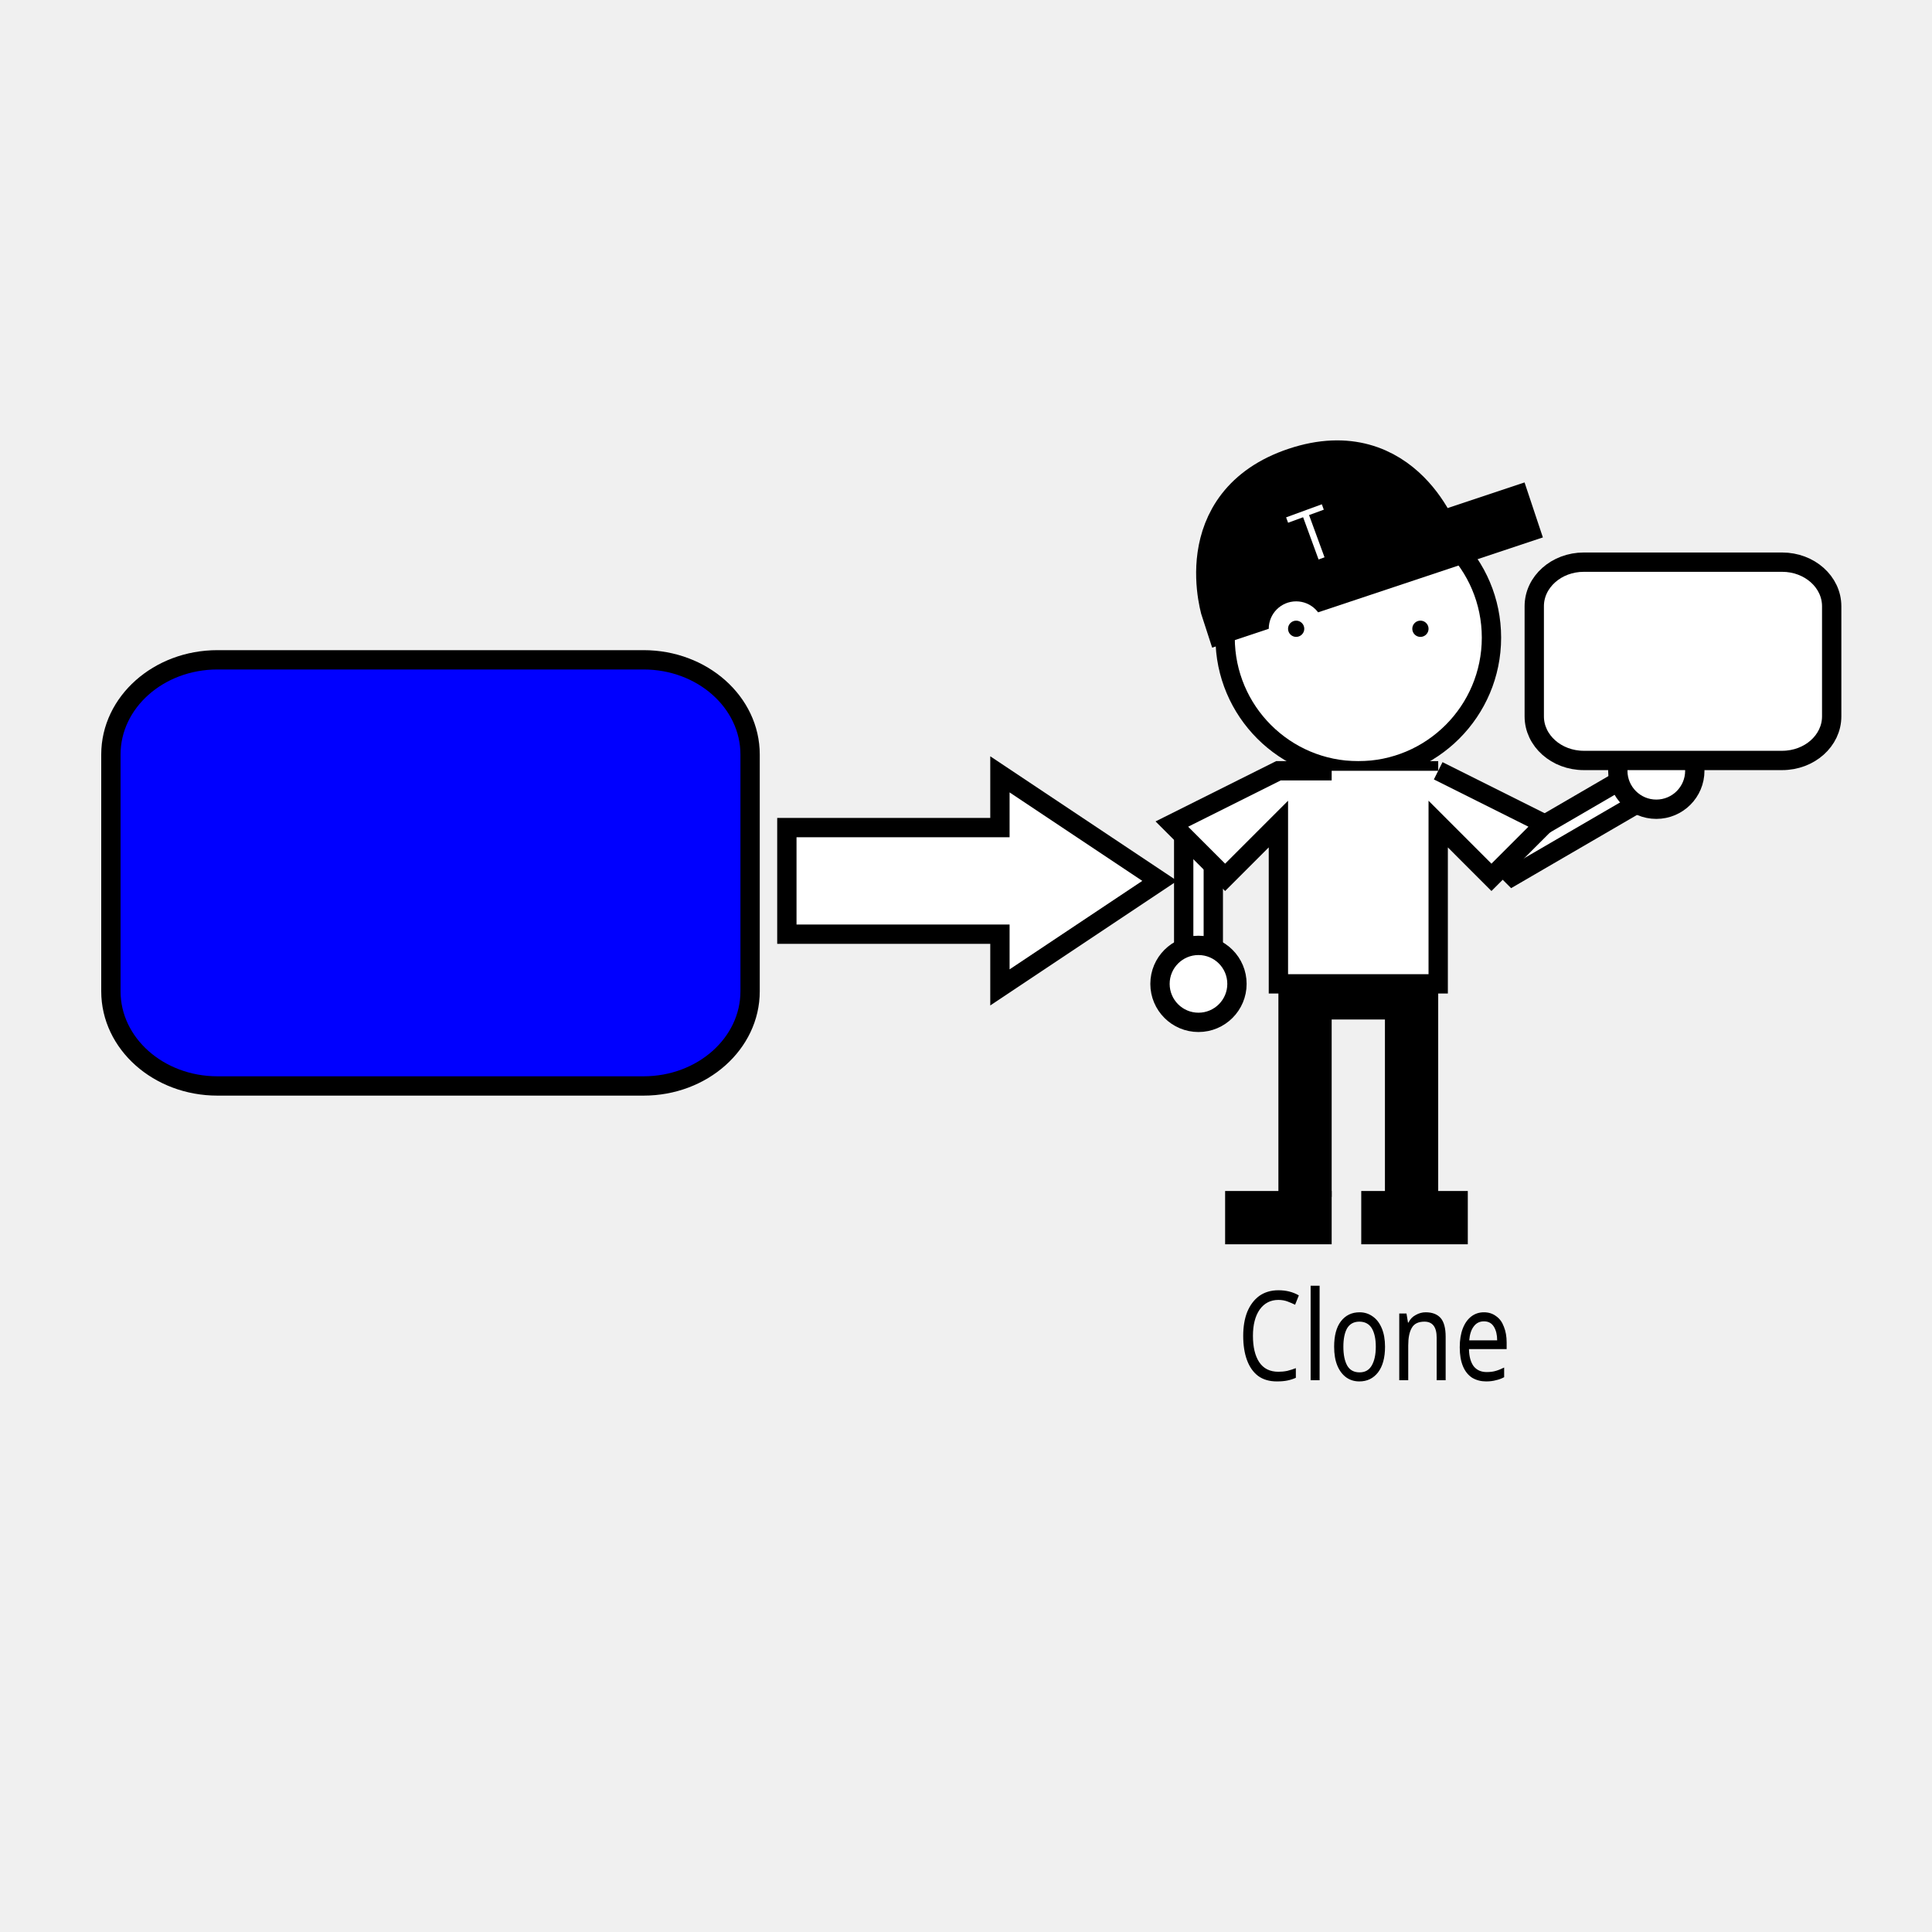
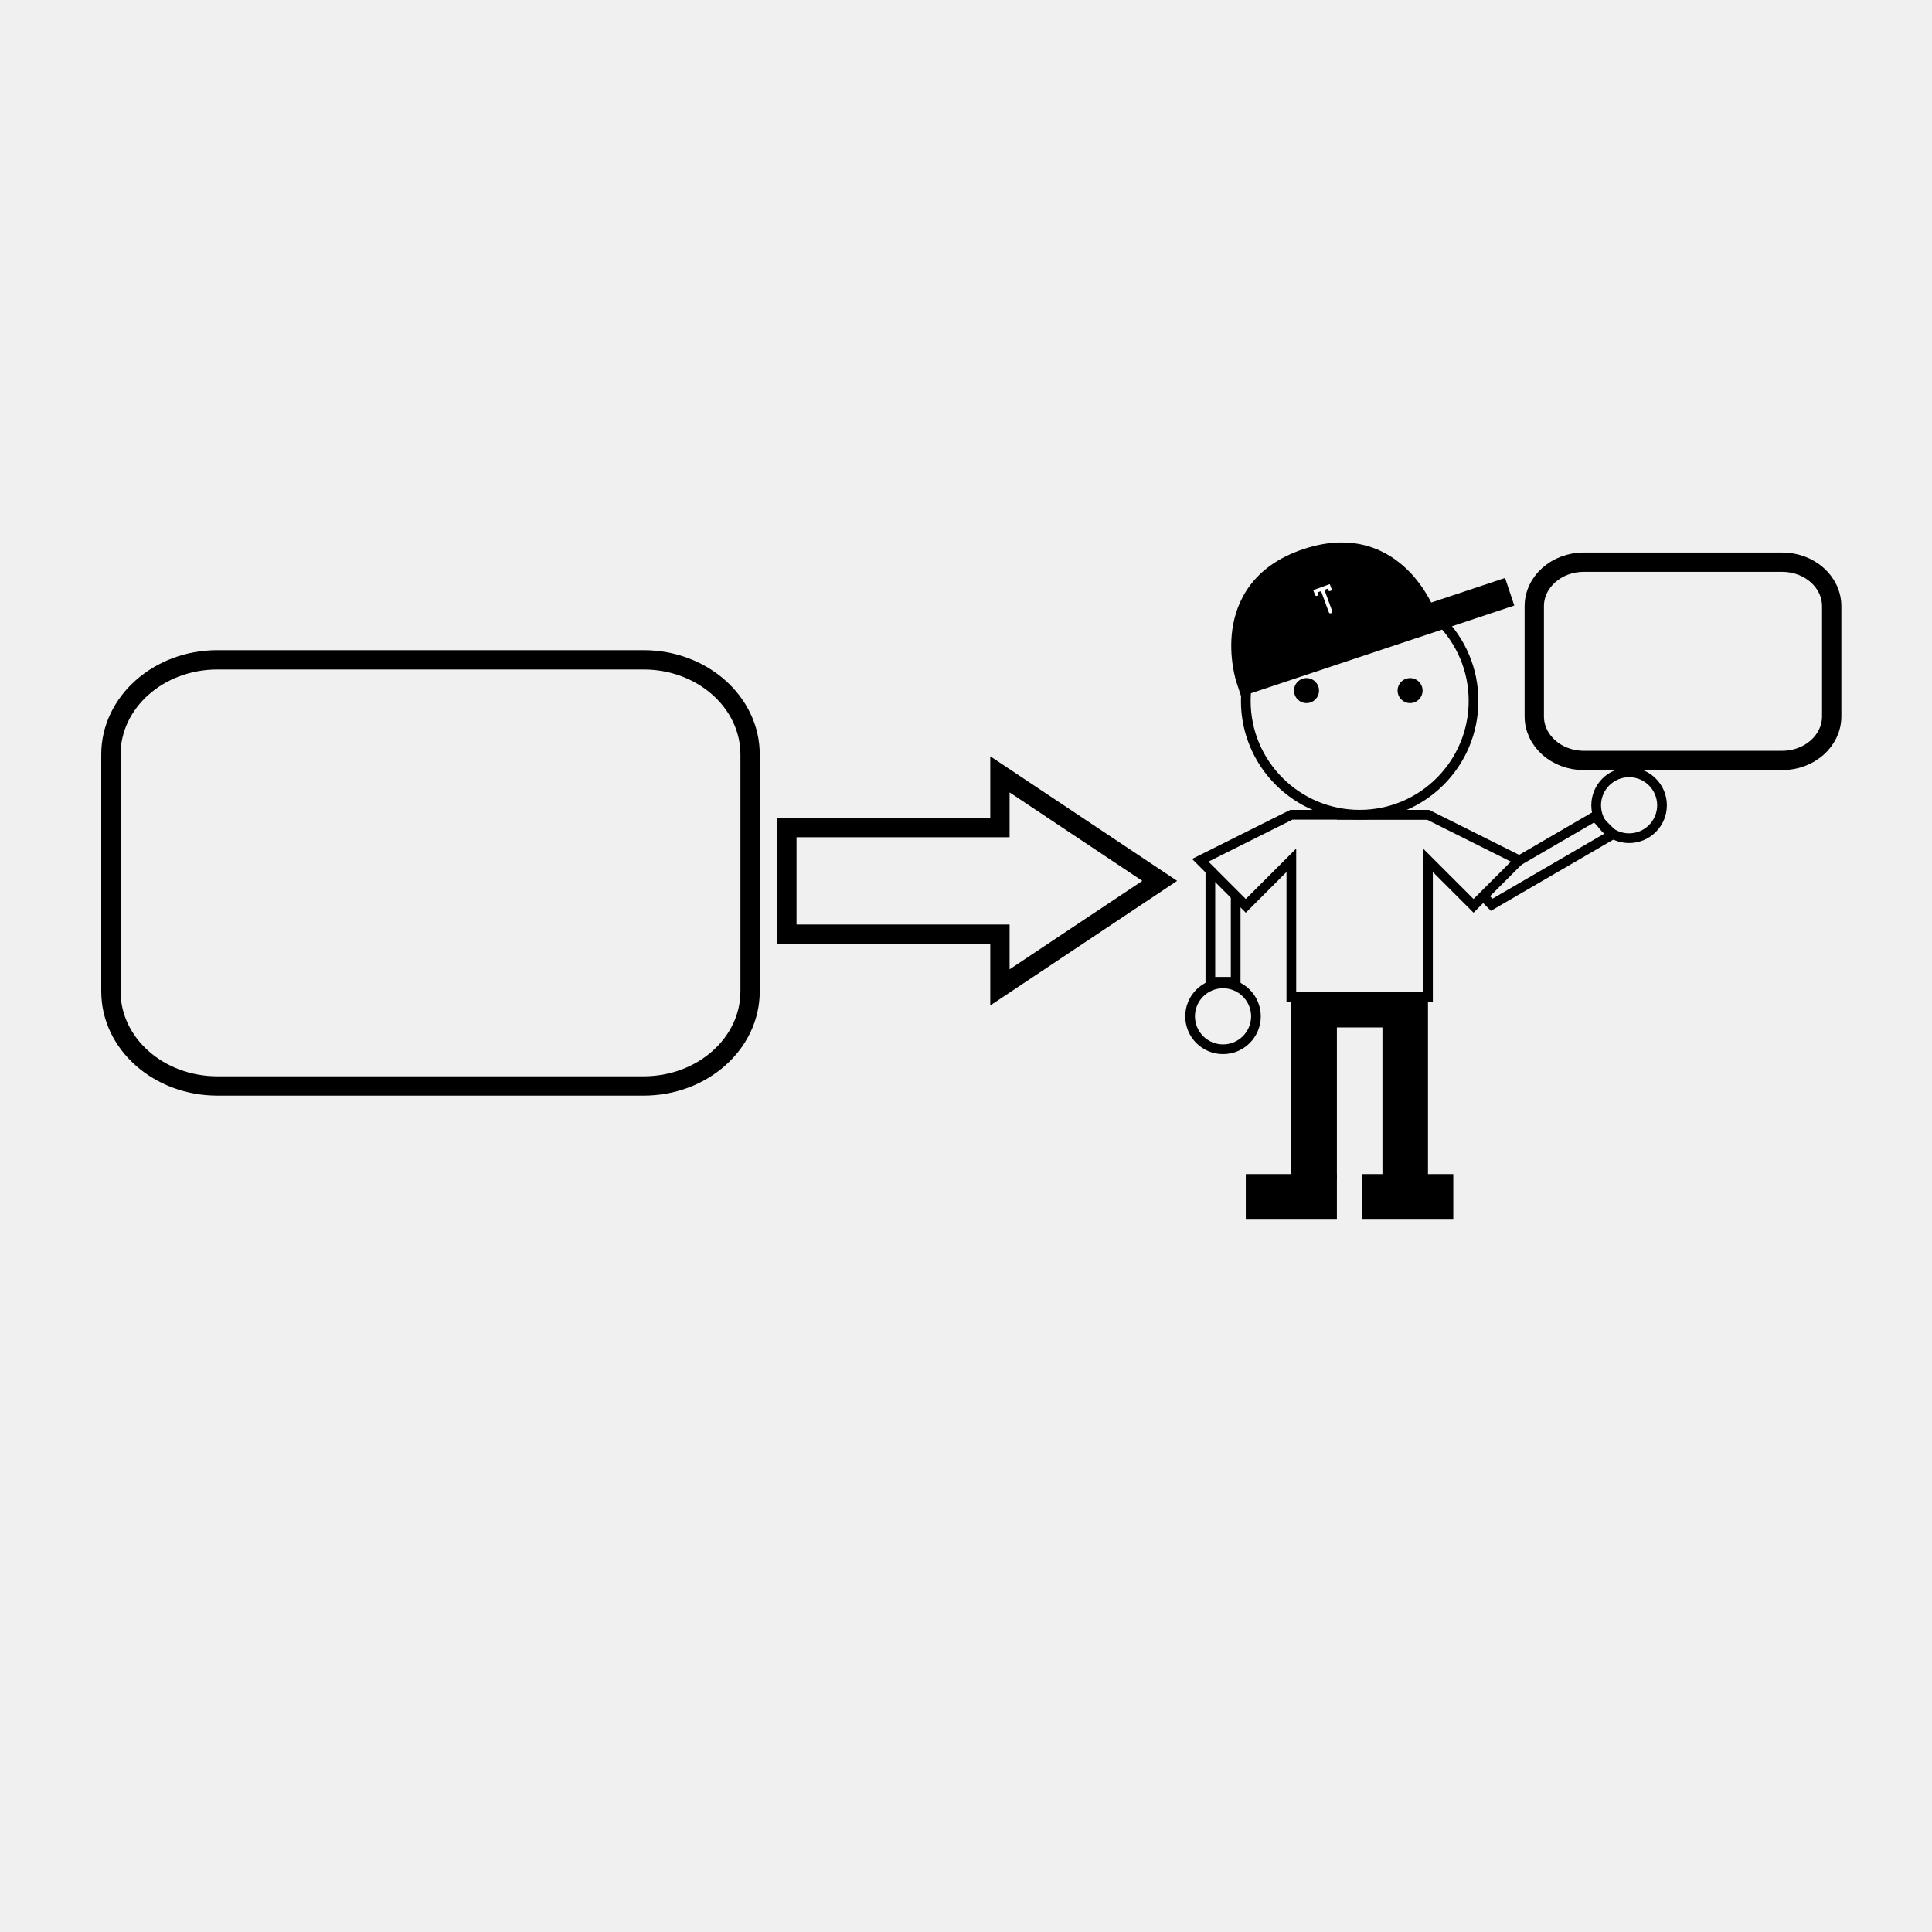
<svg xmlns="http://www.w3.org/2000/svg" version="1.1" id="Layer_1" x="0px" y="0px" width="100px" height="100px" viewBox="0 0 100 100" enable-background="new 0 0 100 100" xml:space="preserve">
-   <path id="cloneSvg" fill="#FFFFFF" stroke="#000000" stroke-miterlimit="10" d="M38.825,51.309c0,2.706-2.469,4.9-5.514,4.9H11.254  c-3.045,0-5.514-2.194-5.514-4.9V39.054c0-2.707,2.469-4.902,5.514-4.902h22.057c3.045,0,5.514,2.195,5.514,4.902V51.309z" />
-   <circle fill="#FFFFFF" stroke="#000000" stroke-miterlimit="10" cx="70.305" cy="33.004" r="6.893" />
-   <path stroke="#000000" stroke-width="3" stroke-miterlimit="10" d="M79.385,26.394L63.69,31.625c0,0-1.743-5.231,3.488-6.975  c5.231-1.744,6.975,3.487,6.975,3.487" />
-   <circle stroke="#FFFFFF" stroke-miterlimit="10" cx="67.089" cy="32.545" r="0.919" />
-   <circle stroke="#FFFFFF" stroke-miterlimit="10" cx="73.521" cy="32.545" r="0.92" />
-   <line fill="none" stroke="#000000" stroke-miterlimit="10" x1="68.927" y1="39.896" x2="74.441" y2="39.896" />
-   <polyline points="68.927,50.925 68.927,61.953 66.17,61.953 66.17,50.925 " />
-   <polyline points="74.441,50.925 74.441,61.953 71.684,61.953 71.684,50.925 " />
-   <rect x="70.458" y="61.646" width="5.515" height="2.758" />
-   <rect x="63.412" y="61.646" width="5.515" height="2.758" />
+   <path id="cloneSvg" fill="none" stroke="#000000" stroke-miterlimit="10" d="M38.825,51.309c0,2.707-2.469,4.9-5.514,4.9H11.254  c-3.045,0-5.514-2.193-5.514-4.9V39.054c0-2.707,2.469-4.902,5.514-4.902h22.057c3.045,0,5.514,2.195,5.514,4.902V51.309z" />
+   <path id="timmyCloneSvg" fill="none" stroke="#000000" stroke-miterlimit="10" d="M94.809,37.08c0,1.26-1.148,2.281-2.565,2.281  H81.979c-1.416,0-2.565-1.021-2.565-2.281v-5.702c0-1.26,1.149-2.281,2.565-2.281h10.265c1.417,0,2.565,1.021,2.565,2.281V37.08z" />
+   <polygon fill="none" stroke="#000000" stroke-miterlimit="10" points="40.728,42.837 51.756,42.837 51.756,40.08 60.027,45.594   51.756,51.107 51.756,48.352 40.728,48.352 " />
  <g>
-     <line fill="#FFFFFF" stroke="#000000" stroke-miterlimit="10" x1="62.033" y1="43.113" x2="62.033" y2="50.006" />
-     <rect x="61.268" y="43.113" fill="#FFFFFF" stroke="#000000" stroke-miterlimit="10" width="1.532" height="6.893" />
+     <path d="M70.376,30.383v0.25c1.559,0,2.968,0.632,3.99,1.653c1.021,1.022,1.652,2.431,1.652,3.99s-0.631,2.968-1.652,3.99   c-1.022,1.022-2.432,1.653-3.99,1.653c-1.56,0-2.969-0.631-3.99-1.653c-1.022-1.022-1.653-2.431-1.653-3.99s0.632-2.969,1.653-3.99   s2.431-1.652,3.99-1.653V30.383v-0.251c-3.395,0-6.145,2.751-6.145,6.145c0,3.394,2.75,6.145,6.145,6.145   c3.393,0,6.145-2.751,6.145-6.145c0-3.394-2.751-6.145-6.145-6.145V30.383z" />
+     <circle cx="72.986" cy="35.745" r="0.647" />
+     <circle cx="67.625" cy="35.745" r="0.647" />
+     <polyline points="69.197,42.423 73.912,42.423 73.912,41.921 69.197,41.921  " />
+     <polyline points="69.197,51.602 69.197,61.032 66.84,61.032 66.84,51.602  " />
+     <polyline points="73.912,51.602 73.912,61.032 71.555,61.032 71.555,51.602  " />
+     <rect x="70.507" y="60.771" width="4.715" height="2.357" />
+     <rect x="64.482" y="60.771" width="4.715" height="2.357" />
+     <polygon points="63.707,46.362 63.707,50.565 62.899,50.565 62.899,45.204 62.899,44.922 62.397,44.922 62.397,45.204    62.397,51.067 64.209,51.067 64.209,46.362  " />
+     <polygon points="78.502,44.904 82.507,42.574 83.065,43.134 77.251,46.516 76.925,46.19 76.57,46.545 77.169,47.145 83.881,43.24    82.587,41.946 78.249,44.471  " />
+     <path d="M84.322,39.977v0.251c0.803,0.001,1.451,0.65,1.453,1.453c-0.002,0.803-0.65,1.452-1.453,1.453   c-0.804-0.001-1.453-0.65-1.454-1.453c0.002-0.803,0.65-1.452,1.454-1.453V39.977v-0.251c-1.08,0-1.956,0.876-1.956,1.955   s0.876,1.955,1.956,1.955c1.079,0,1.955-0.875,1.955-1.955c0-1.08-0.876-1.955-1.955-1.955V39.977z" />
+     <path d="M63.303,50.9v0.252c0.803,0.002,1.452,0.651,1.454,1.453c-0.002,0.803-0.651,1.453-1.454,1.453   c-0.802-0.002-1.451-0.652-1.453-1.453c0.002-0.803,0.651-1.453,1.453-1.453V50.9v-0.25c-1.08,0-1.955,0.876-1.955,1.955   s0.875,1.955,1.955,1.955s1.955-0.876,1.955-1.955s-0.875-1.955-1.955-1.955V50.9z" />
+     <rect x="67.625" y="51.729" width="6.025" height="1.451" />
+     <text transform="matrix(0.939 -0.3439 0.3439 0.939 67.9277 33.0723)" fill="#FFFFFF" font-family="'OCRAStd'" font-size="3.143">T</text>
+     <polygon points="73.912,42.172 73.799,42.396 78.203,44.598 76.27,46.532 73.661,43.923 73.661,51.351 71.555,51.351    69.197,51.351 67.091,51.351 67.091,43.923 64.482,46.532 62.549,44.598 66.899,42.423 69.197,42.423 73.912,42.423 73.912,42.172    73.799,42.396 73.912,42.172 73.912,41.921 69.197,41.921 66.78,41.921 61.701,44.459 64.482,47.242 66.589,45.135 66.589,51.853    69.197,51.853 71.555,51.853 74.163,51.853 74.163,45.134 76.27,47.242 79.051,44.459 73.972,41.921 73.912,41.921  " />
+     <path d="M78.141,30.625l-13.42,4.473c0,0-1.491-4.473,2.982-5.964s5.964,2.982,5.964,2.982" />
+     <path d="M64.244,36.051l-0.237-0.714c-0.018-0.052-0.427-1.303-0.219-2.768c0.201-1.4,1.001-3.256,3.677-4.148   c2.674-0.892,4.429,0.114,5.43,1.114c0.565,0.565,0.948,1.189,1.185,1.652l3.822-1.274l0.477,1.428L64.244,36.051z" />
+     <path fill="#FFFFFF" d="M68.212,30.654l0.021,0.063c0.021,0.056,0.009,0.096-0.054,0.119c-0.062,0.022-0.099,0-0.119-0.055   l-0.086-0.235l0.855-0.313l0.088,0.235c0.02,0.056,0.007,0.096-0.055,0.119c-0.063,0.022-0.1,0-0.119-0.055l-0.023-0.062   l-0.167,0.062l0.398,1.088c0.02,0.055,0.007,0.096-0.056,0.118c-0.062,0.023-0.098,0.001-0.117-0.055l-0.399-1.088L68.212,30.654z" />
  </g>
-   <g>
-     <line fill="#FFFFFF" stroke="#000000" stroke-miterlimit="10" x1="77.755" y1="44.804" x2="85.08" y2="40.542" />
-     <polygon fill="#FFFFFF" stroke="#000000" stroke-miterlimit="10" points="84.539,40 85.622,41.084 78.297,45.345 77.214,44.262   " />
-   </g>
-   <circle fill="#FFFFFF" stroke="#000000" stroke-miterlimit="10" cx="85.73" cy="39.893" r="1.993" />
-   <circle fill="#FFFFFF" stroke="#000000" stroke-miterlimit="10" cx="62.033" cy="50.925" r="1.992" />
-   <rect x="67.089" y="51.072" width="7.046" height="1.697" />
-   <text transform="matrix(0.939 -0.3439 0.3439 0.939 67.4424 29.2544)" fill="#FFFFFF" font-family="'OCRAStd'" font-size="3.676">T</text>
-   <polyline fill="#FFFFFF" stroke="#000000" stroke-miterlimit="10" points="74.441,39.896 79.955,42.653 77.197,45.411  74.441,42.653 74.441,50.925 71.684,50.925 68.927,50.925 66.17,50.925 66.17,42.653 63.412,45.411 60.655,42.653 66.17,39.896  68.927,39.896 " />
-   <path id="timmyCloneSvg" fill="#FFFFFF" stroke="#000000" stroke-miterlimit="10" d="M94.808,37.08c0,1.26-1.148,2.281-2.565,2.281H81.978  c-1.416,0-2.565-1.021-2.565-2.281v-5.702c0-1.26,1.149-2.281,2.565-2.281h10.265c1.417,0,2.565,1.021,2.565,2.281V37.08z" />
-   <text transform="matrix(0.8264 0 0 1 64.0254 71.4395)" font-family="'MyriadPro-Regular'" font-size="6.433">Clone</text>
-   <polygon fill="#FFFFFF" stroke="#000000" stroke-miterlimit="10" points="40.728,42.837 51.756,42.837 51.756,40.08 60.027,45.594  51.756,51.108 51.756,48.352 40.728,48.352 " />
-   <style type="text/css">
- 		path#cloneSvg {
- 		fill: blue;
- 		}
- 		path#timmyCloneSvg {
- 		    animation-name: colorshift;
- 		    animation-duration: 3s;
- 		    animation-iteration-count: infinite;
- 				animation-timing-function: ease-in-out;
- 				animation-fill-mode: forwards;
- 		    display: inline-block;
- 		}
- 		@keyframes colorshift {
- 		from { fill: blue; }
- 		to { fill: #ADD8E6; }
- 		}
- 	</style>
</svg>
